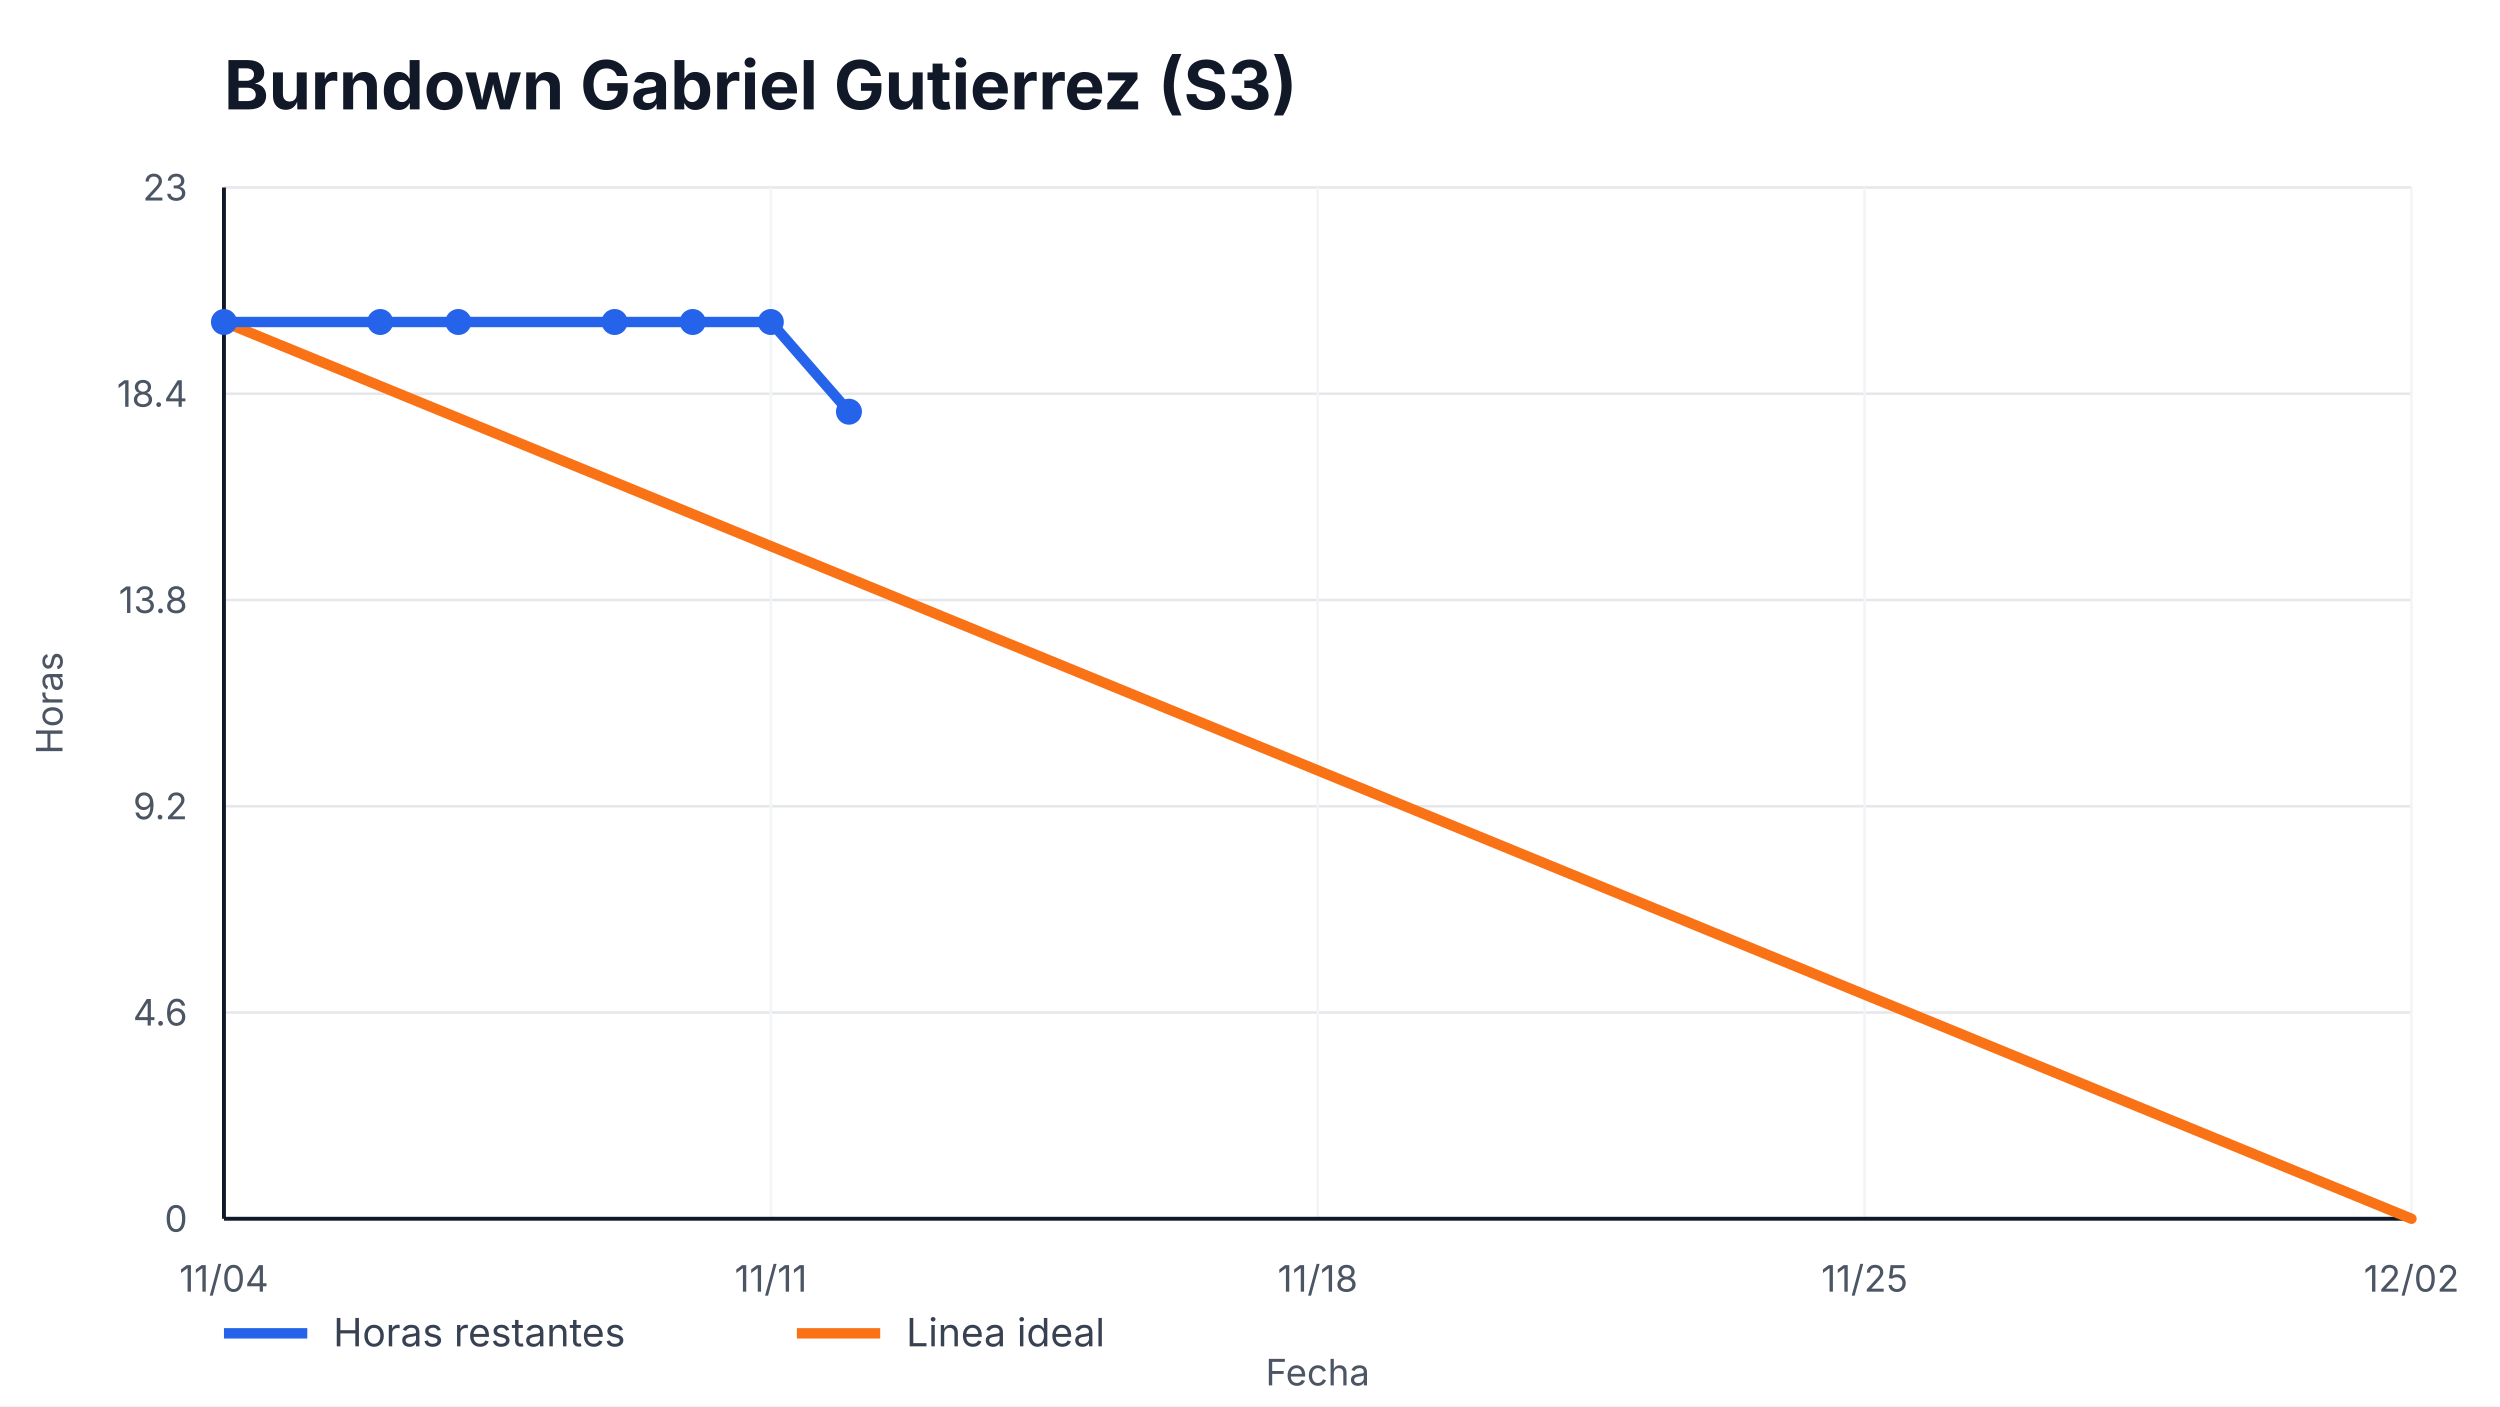
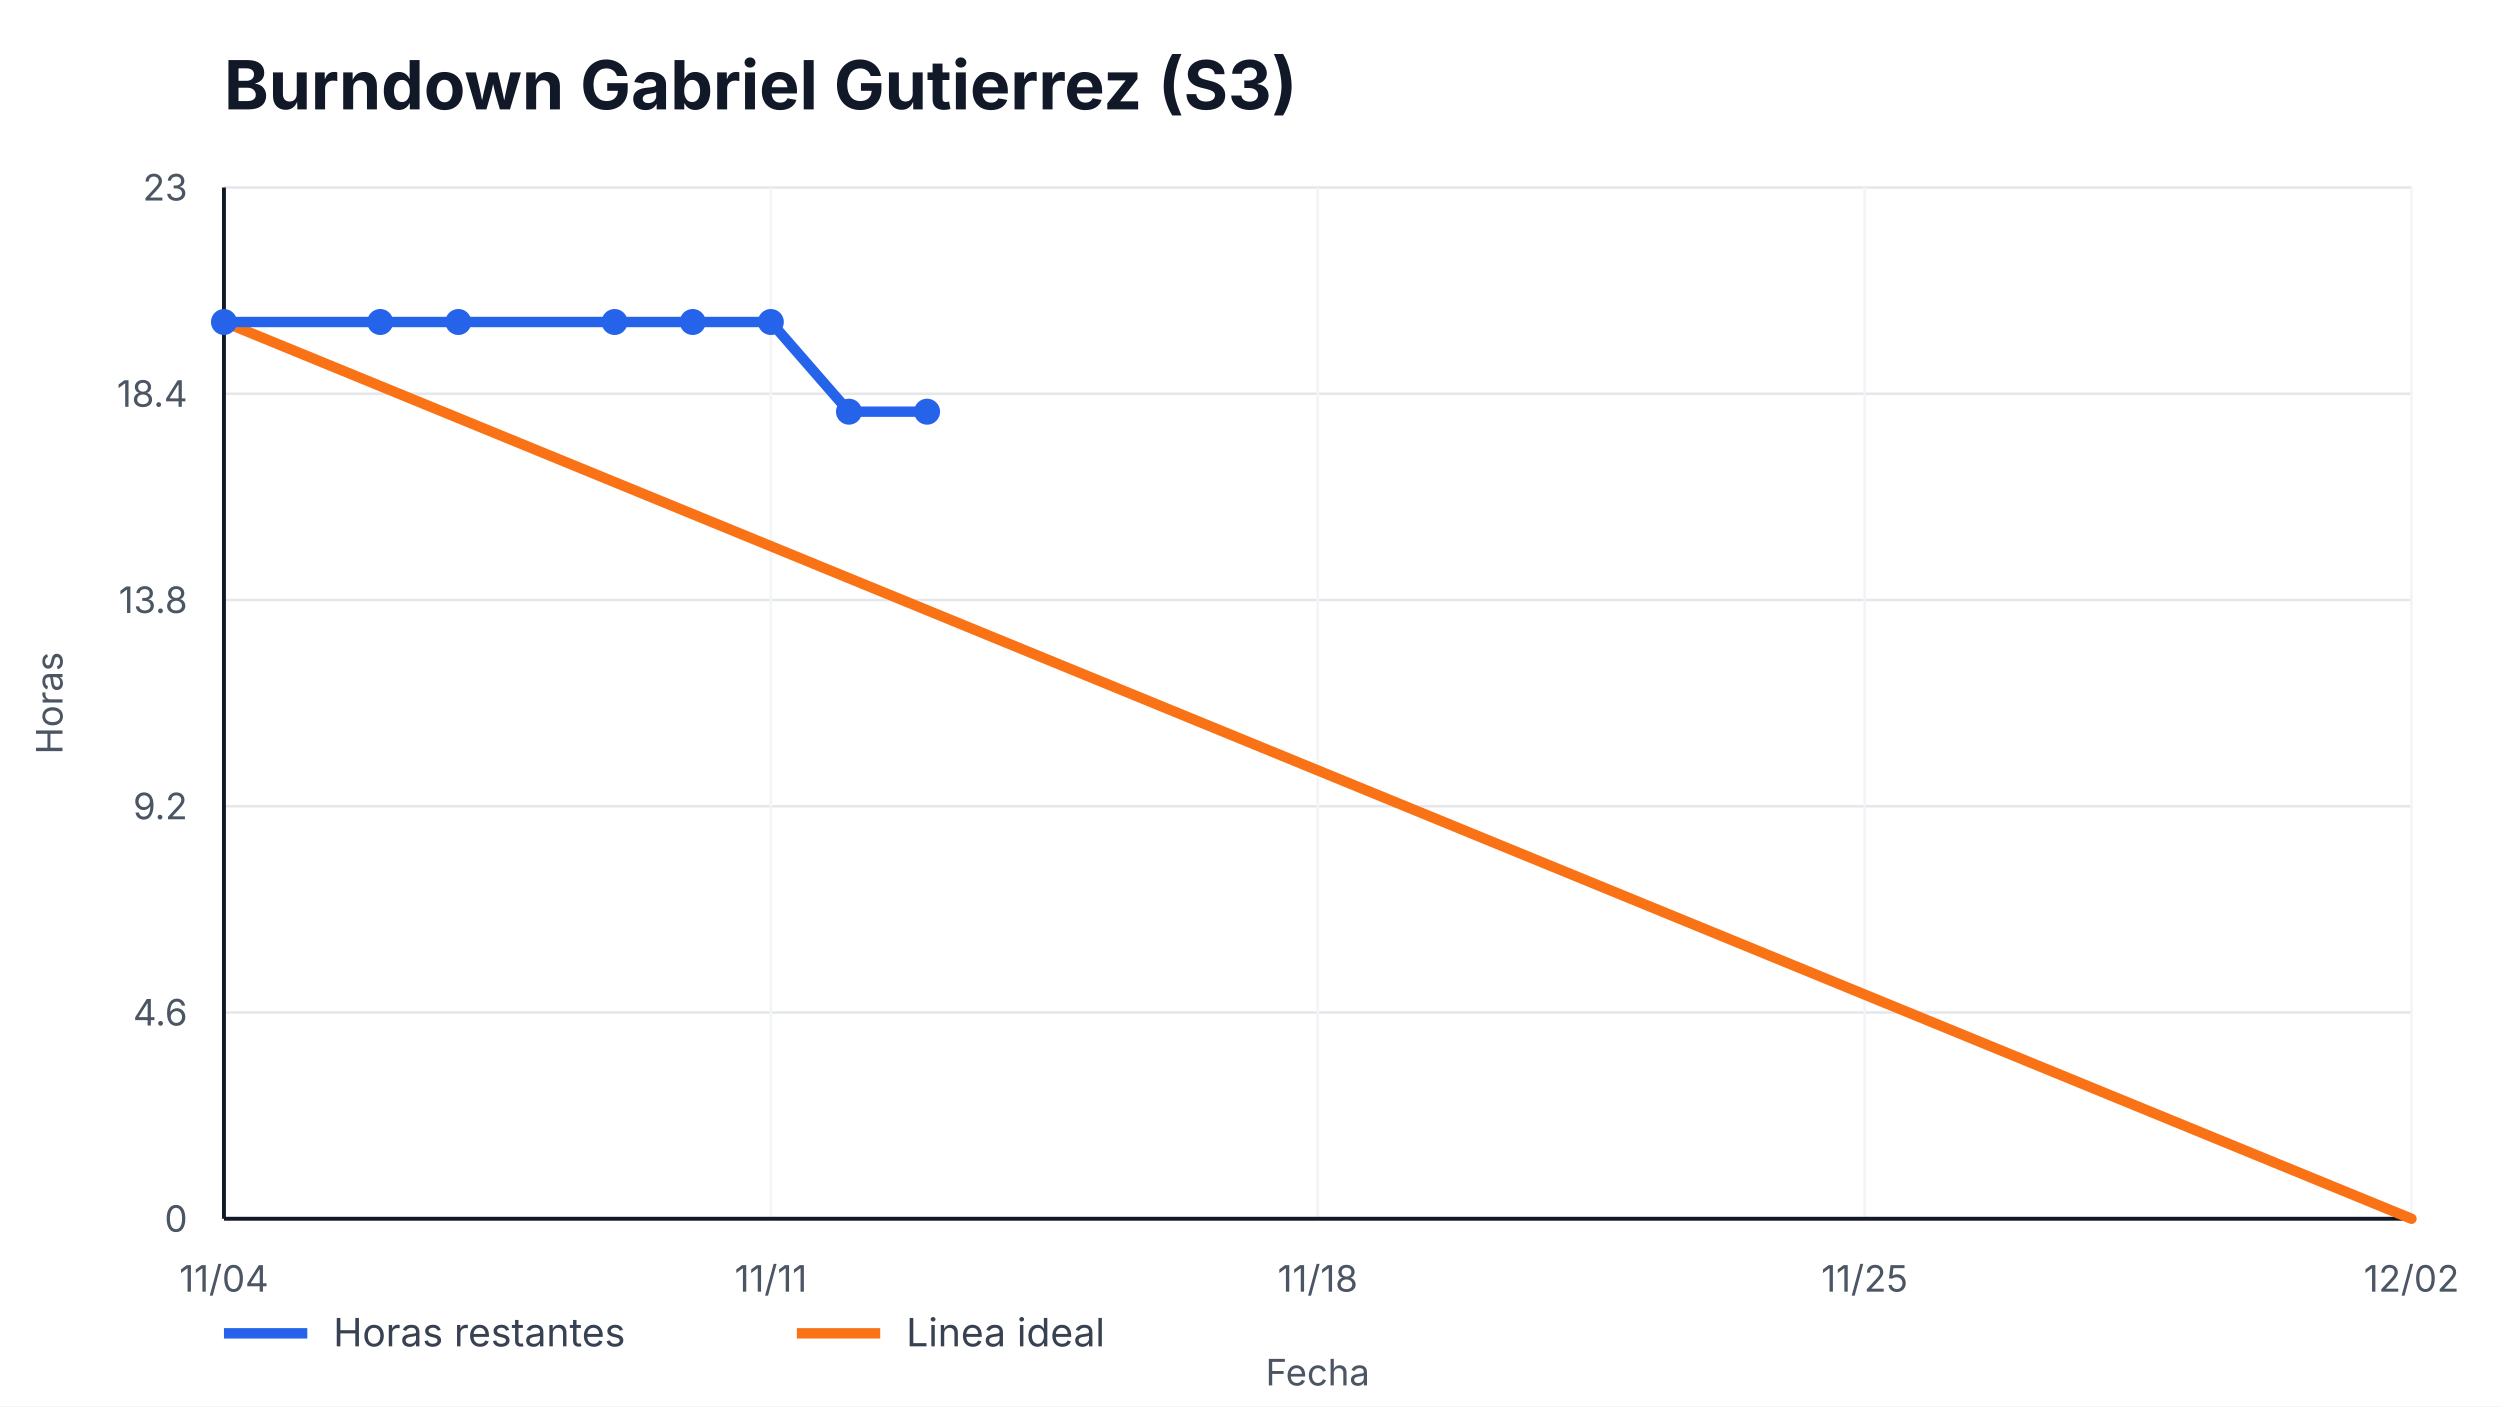
<svg xmlns="http://www.w3.org/2000/svg" width="960" height="540" viewBox="0 0 960 540" role="img" aria-label="Burndown Gabriel Gutierrez (S3)">
  <style>
    text { font-family: -apple-system, BlinkMacSystemFont, "Segoe UI", sans-serif; fill: #111827; }
    .title { font-size: 26px; font-weight: 700; }
    .axis { font-size: 14px; fill: #4b5563; }
    .legend { font-size: 15px; fill: #374151; }
    .overrun { font-size: 14px; font-weight: 700; fill: #b91c1c; }
  </style>
  <rect width="100%" height="100%" fill="#ffffff" />
  <text x="86" y="42" class="title">Burndown Gabriel Gutierrez (S3)</text>
  <g>
    <line x1="86" y1="468.00" x2="926" y2="468.00" stroke="#e5e7eb" />
    <line x1="86" y1="388.80" x2="926" y2="388.80" stroke="#e5e7eb" />
    <line x1="86" y1="309.60" x2="926" y2="309.60" stroke="#e5e7eb" />
    <line x1="86" y1="230.40" x2="926" y2="230.40" stroke="#e5e7eb" />
    <line x1="86" y1="151.20" x2="926" y2="151.20" stroke="#e5e7eb" />
    <line x1="86" y1="72.00" x2="926" y2="72.00" stroke="#e5e7eb" />
  </g>
  <g>
    <line x1="86.00" y1="72" x2="86.00" y2="468" stroke="#f3f4f6" />
    <text x="86.00" y="496" text-anchor="middle" class="axis">11/04</text>
    <line x1="296.00" y1="72" x2="296.00" y2="468" stroke="#f3f4f6" />
    <text x="296.00" y="496" text-anchor="middle" class="axis">11/11</text>
    <line x1="506.00" y1="72" x2="506.00" y2="468" stroke="#f3f4f6" />
    <text x="506.00" y="496" text-anchor="middle" class="axis">11/18</text>
    <line x1="716.00" y1="72" x2="716.00" y2="468" stroke="#f3f4f6" />
    <text x="716.00" y="496" text-anchor="middle" class="axis">11/25</text>
    <line x1="926.00" y1="72" x2="926.00" y2="468" stroke="#f3f4f6" />
    <text x="926.00" y="496" text-anchor="middle" class="axis">12/02</text>
  </g>
  <line x1="86" y1="468" x2="926" y2="468" stroke="#111827" stroke-width="1.5" />
  <line x1="86" y1="72" x2="86" y2="468" stroke="#111827" stroke-width="1.5" />
  <g>
    <text x="72" y="473.00" text-anchor="end" class="axis">0</text>
    <text x="72" y="393.80" text-anchor="end" class="axis">4.6</text>
    <text x="72" y="314.60" text-anchor="end" class="axis">9.2</text>
    <text x="72" y="235.40" text-anchor="end" class="axis">13.8</text>
    <text x="72" y="156.20" text-anchor="end" class="axis">18.4</text>
    <text x="72" y="77.00" text-anchor="end" class="axis">23</text>
  </g>
  <polyline points="86.00,123.65 926.00,468.00" fill="none" stroke="#f97316" stroke-width="4" stroke-linecap="round" />
-   <polyline points="86.00,123.65 146.00,123.65 176.00,123.65 236.00,123.65 266.00,123.65 296.00,123.65 326.00,158.09" fill="none" stroke="#2563eb" stroke-width="4" stroke-linecap="round" stroke-linejoin="round" />
+   <polyline points="86.00,123.65 146.00,123.65 176.00,123.65 236.00,123.65 266.00,123.65 296.00,123.65 326.00,158.09 356.00,158.09" fill="none" stroke="#2563eb" stroke-width="4" stroke-linecap="round" stroke-linejoin="round" />
  <g>
    <circle cx="86.00" cy="123.65" r="5" fill="#2563eb" />
    <circle cx="146.00" cy="123.65" r="5" fill="#2563eb" />
    <circle cx="176.00" cy="123.65" r="5" fill="#2563eb" />
    <circle cx="236.00" cy="123.65" r="5" fill="#2563eb" />
    <circle cx="266.00" cy="123.65" r="5" fill="#2563eb" />
    <circle cx="296.00" cy="123.65" r="5" fill="#2563eb" />
    <circle cx="326.00" cy="158.09" r="5" fill="#2563eb" />
+     <circle cx="356.00" cy="158.09" r="5" fill="#2563eb" />
  </g>
  <line x1="86" y1="512" x2="118" y2="512" stroke="#2563eb" stroke-width="4" />
  <text x="128" y="517" class="legend">Horas restantes</text>
  <line x1="306" y1="512" x2="338" y2="512" stroke="#f97316" stroke-width="4" />
  <text x="348" y="517" class="legend">Linea ideal</text>
  <text x="506.0" y="532" text-anchor="middle" class="axis">Fecha</text>
  <text x="24" y="270.0" transform="rotate(-90 24,270.0)" text-anchor="middle" class="axis">Horas</text>
</svg>
